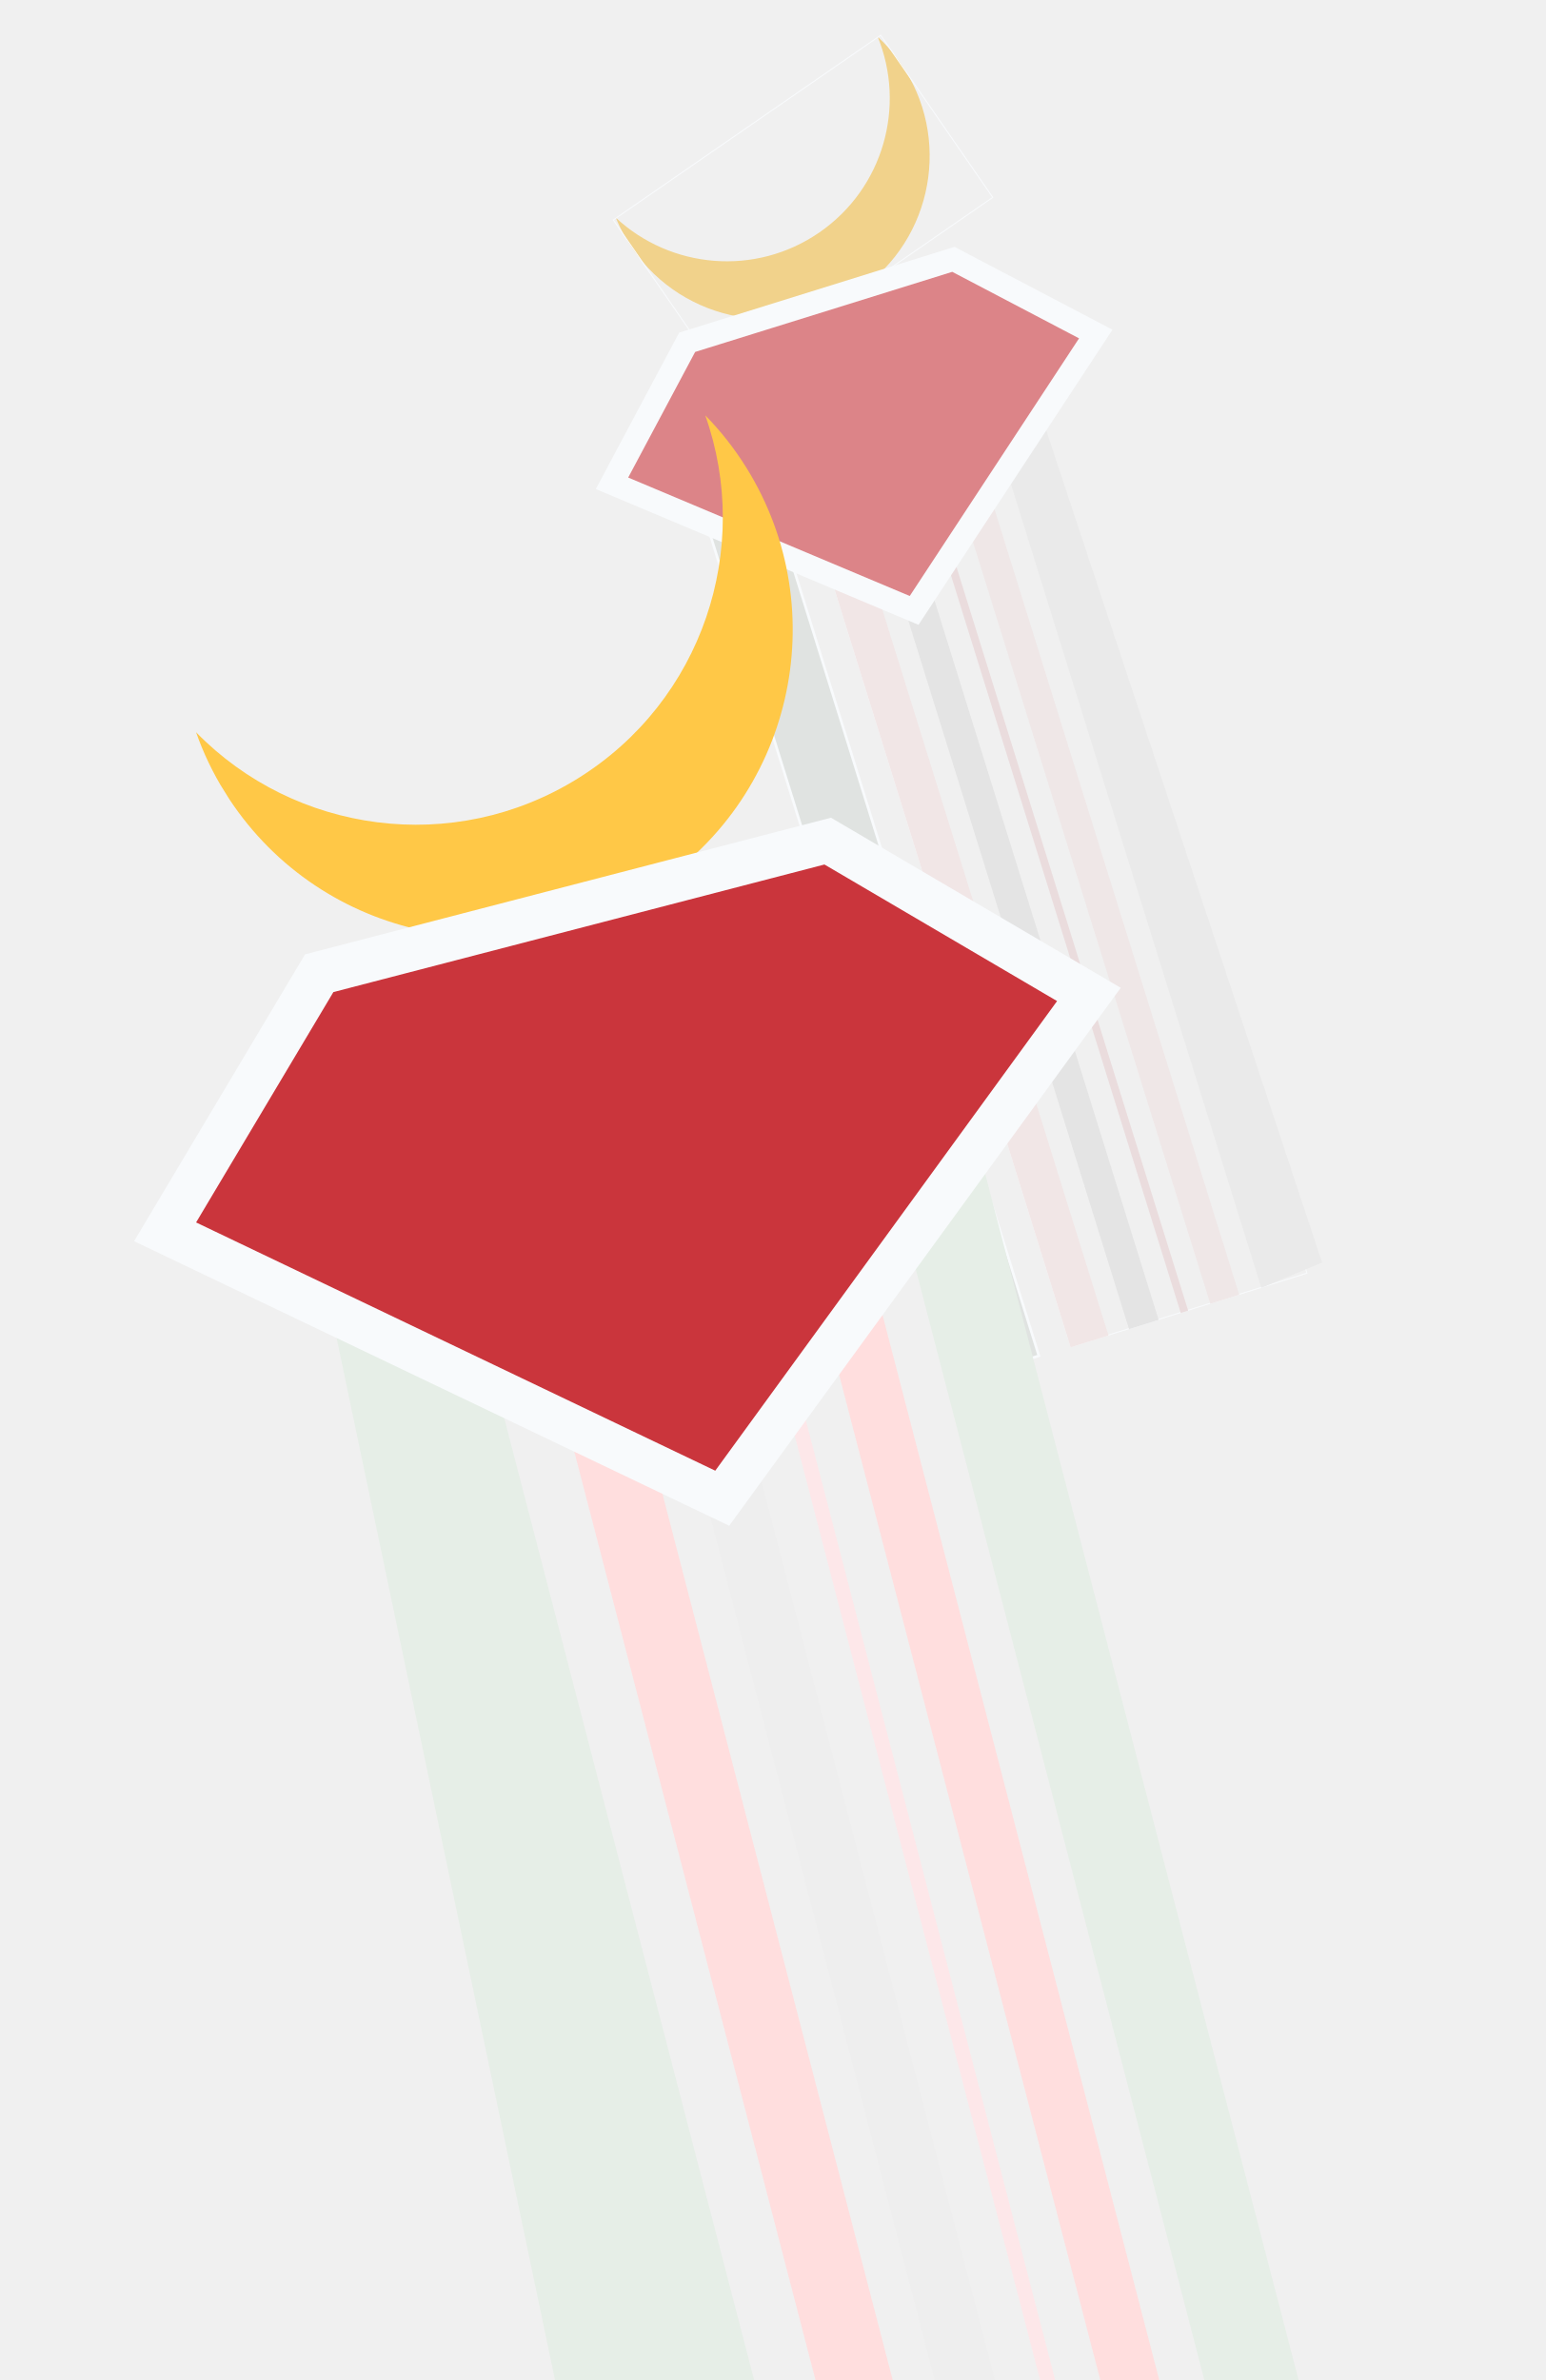
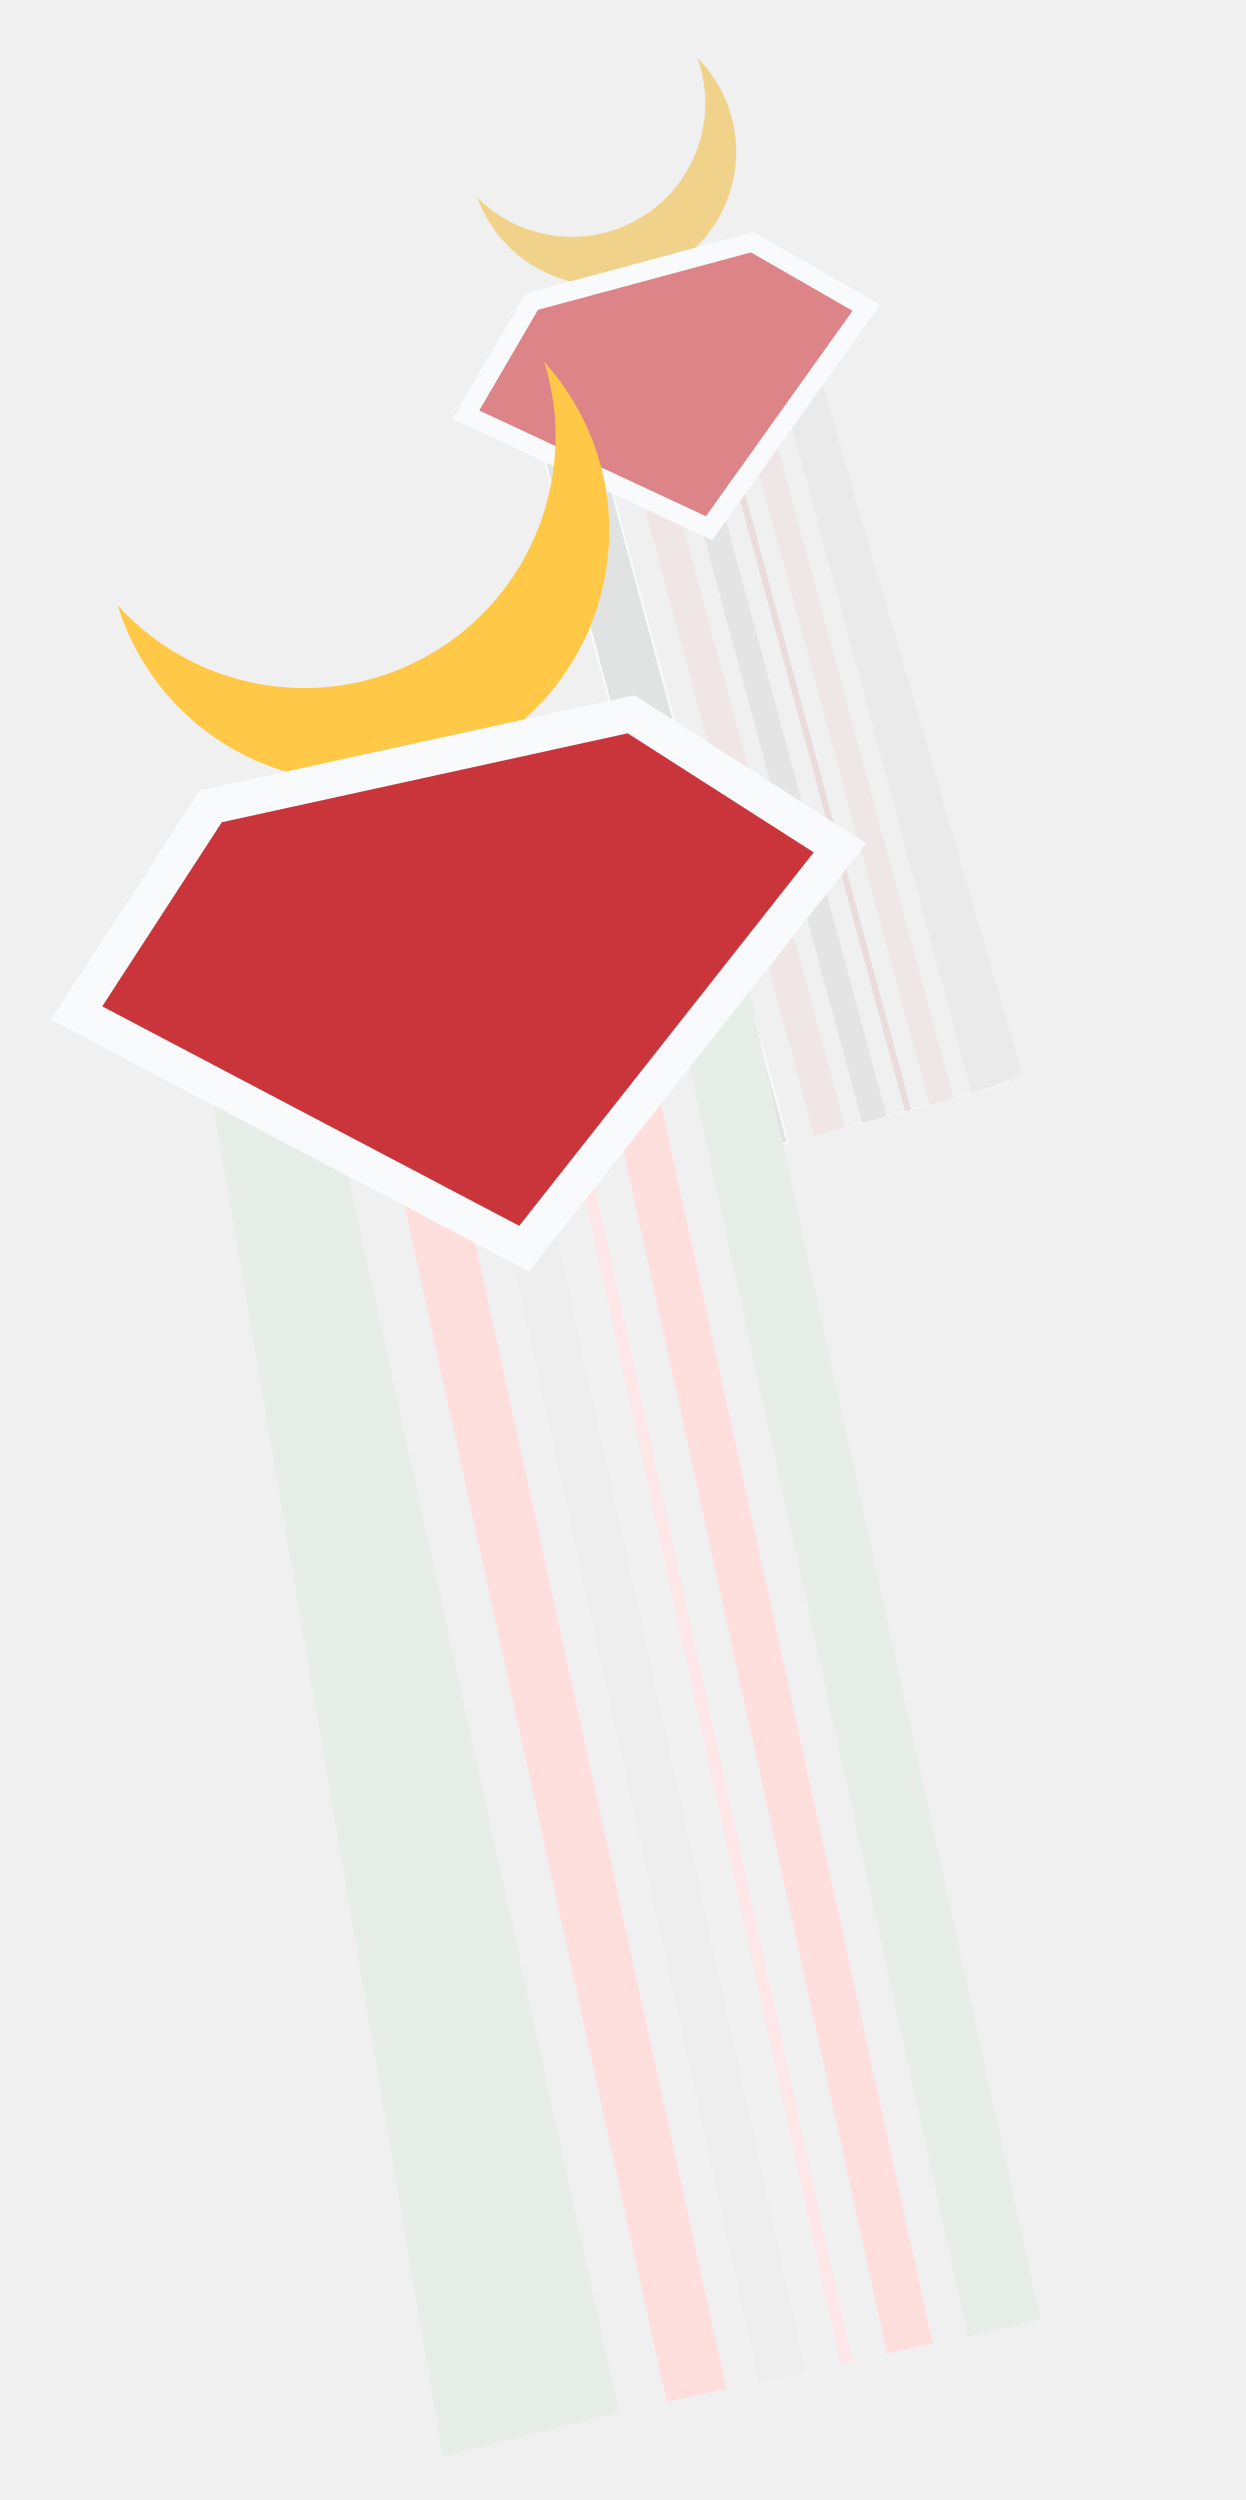
- <svg xmlns="http://www.w3.org/2000/svg" width="515" height="793" viewBox="0 0 515 793" fill="none">
-   <g clip-path="url(#clip0_316_4306)">
-     <path d="M273.03 77.44C294.414 62.667 301.906 35.324 292.443 12.237C295.273 14.854 297.857 17.818 300.138 21.12C317.181 45.79 311.009 79.626 286.322 96.681C261.636 113.736 227.816 107.552 210.762 82.865C208.48 79.563 206.622 76.097 205.176 72.525C223.438 89.533 251.662 92.201 273.03 77.44Z" fill="#F1D28B" />
+ <svg xmlns="http://www.w3.org/2000/svg" width="303" height="608" viewBox="0 0 303 608" fill="none">
+   <g clip-path="url(#clip0_350_2097)">
+     <path d="M156.481 52.522C169.592 44.191 174.694 28.033 169.574 14.028C171.203 15.656 172.679 17.486 173.965 19.51C183.576 34.635 179.113 54.7 163.978 64.318C148.843 73.936 128.787 69.466 119.17 54.331C117.883 52.307 116.853 50.194 116.071 48.027C126.587 58.604 143.381 60.847 156.481 52.522Z" fill="#F1D28B" />
  </g>
-   <rect x="293.455" y="11.732" width="65.676" height="108.288" transform="rotate(55.3617 293.455 11.7323)" stroke="#F8FAFC" stroke-width="0.322" />
-   <rect x="229.92" y="156.533" width="23.173" height="316.43" transform="rotate(-17.303 229.92 156.533)" fill="#E0E3E1" stroke="#F8FAFC" stroke-width="0.875" />
-   <rect x="262.561" y="146.075" width="82.371" height="316.983" transform="rotate(-17.303 262.561 146.075)" stroke="#F8FAFC" stroke-width="0.322" />
-   <rect x="262.359" y="145.969" width="13.214" height="317.305" transform="rotate(-17.303 262.359 145.969)" fill="#F1E6E6" />
-   <rect x="281.824" y="139.905" width="10.334" height="317.305" transform="rotate(-17.303 281.824 139.905)" fill="#E4E4E4" />
-   <rect x="299.06" y="134.535" width="2.587" height="317.305" transform="rotate(-17.303 299.06 134.535)" fill="#EADCDD" />
-   <rect x="308.904" y="131.47" width="10.09" height="317.305" transform="rotate(-17.303 308.904 131.47)" fill="#EFE7E7" />
-   <path d="M325.91 126.172L341.312 121.374L440.525 420.673L420.284 429.117L325.91 126.172Z" fill="#EAEAEA" />
-   <path d="M317.672 86.414L228.962 114.05L203.922 161.031L304.591 203.384L365.109 111.293L317.672 86.414Z" fill="#DC8488" stroke="#F8FAFC" stroke-width="7.721" />
-   <g clip-path="url(#clip1_316_4306)">
-     <path d="M192.586 259.342C234.16 233.465 250.72 182.684 234.991 138.384C240.079 143.564 244.676 149.375 248.672 155.795C278.523 203.754 263.862 266.876 215.869 296.748C167.875 326.621 104.787 311.938 74.915 263.945C70.919 257.526 67.734 250.836 65.334 243.983C98.17 277.635 151.046 285.198 192.586 259.342Z" fill="#FFC847" />
+   <rect x="128.918" y="98.766" width="13.849" height="189.115" transform="rotate(-15.0996 128.918 98.7663)" fill="#E0E3E1" stroke="#F8FAFC" stroke-width="0.523" />
+   <rect x="148.652" y="93.271" width="49.23" height="189.446" transform="rotate(-15.0996 148.652 93.2707)" stroke="#F8FAFC" stroke-width="0.192" />
+   <rect x="148.534" y="93.203" width="7.897" height="189.638" transform="rotate(-15.0996 148.534 93.2029)" fill="#F1E6E6" />
+   <rect x="160.298" y="90.029" width="6.176" height="189.638" transform="rotate(-15.0996 160.298 90.029)" fill="#E4E4E4" />
+   <rect x="170.715" y="87.218" width="1.546" height="189.638" transform="rotate(-15.0996 170.715 87.218)" fill="#EADCDD" />
+   <rect x="176.664" y="85.613" width="6.03" height="189.638" transform="rotate(-15.0996 176.664 85.6133)" fill="#EFE7E7" />
+   <path d="M186.942 82.84L196.25 80.329L248.623 261.353L236.342 265.931L186.942 82.84Z" fill="#EAEAEA" />
+   <path d="M182.936 58.907L129.322 73.373L113.288 100.855L172.436 128.462L210.694 74.855L182.936 58.907Z" fill="#DC8488" stroke="#F8FAFC" stroke-width="4.614" />
+   <g clip-path="url(#clip1_350_2097)">
+     <path d="M104.26 159.307C129.683 144.809 140.739 114.862 132.364 88.044C135.284 91.254 137.895 94.831 140.134 98.757C156.859 128.084 146.653 165.445 117.305 182.182C87.956 198.919 50.617 188.701 33.879 159.352C31.641 155.427 29.892 151.358 28.616 147.211C47.453 168.062 78.857 173.794 104.26 159.307Z" fill="#FFC847" />
  </g>
-   <path d="M103.331 403.714L147.182 392.321L297.51 970.93L226.553 991.609L103.331 403.714Z" fill="#E6EEE7" />
-   <rect x="166.331" y="387.346" width="24.896" height="597.818" transform="rotate(-14.5639 166.331 387.346)" fill="#FFDEDE" />
-   <rect x="203.507" y="377.687" width="19.471" height="597.818" transform="rotate(-14.5639 203.507 377.687)" fill="#EEEEEE" />
-   <rect x="236.431" y="369.134" width="4.874" height="597.818" transform="rotate(-14.5639 236.431 369.134)" fill="#FDE7E9" />
-   <rect x="255.227" y="364.25" width="19.01" height="597.818" transform="rotate(-14.5639 255.227 364.25)" fill="#FFDEDE" />
-   <rect x="287.705" y="355.812" width="30.395" height="597.818" transform="rotate(-14.5639 287.705 355.812)" fill="#E6EEE7" />
-   <path d="M275.796 280.251L106.363 324.271L55.011 410.429L240.647 499.197L362.826 331.341L275.796 280.251Z" fill="#CA353C" stroke="#F8FAFC" stroke-width="14.546" />
+   <path d="M47.638 243.477L74.088 237.681L150.569 586.687L107.718 597.406L47.638 243.477Z" fill="#E6EEE7" />
+   <rect x="85.638" y="235.149" width="14.879" height="357.288" transform="rotate(-12.3604 85.6384 235.149)" fill="#FFDEDE" />
+   <rect x="108.062" y="230.235" width="11.637" height="357.288" transform="rotate(-12.3604 108.062 230.235)" fill="#EEEEEE" />
+   <rect x="127.921" y="225.884" width="2.913" height="357.288" transform="rotate(-12.3604 127.921 225.884)" fill="#FDE7E9" />
+   <rect x="139.259" y="223.399" width="11.361" height="357.288" transform="rotate(-12.3604 139.259 223.399)" fill="#FFDEDE" />
+   <rect x="158.849" y="219.106" width="18.166" height="357.288" transform="rotate(-12.3604 158.849 219.106)" fill="#E6EEE7" />
+   <path d="M153.473 173.706L51.274 196.102L18.626 246.377L127.45 303.656L204.274 206.218L153.473 173.706Z" fill="#CA353C" stroke="#F8FAFC" stroke-width="8.694" />
  <defs>
-     <clipPath id="clip0_316_4306">
-       <rect x="293.496" y="11.508" width="65.998" height="108.61" transform="rotate(55.3617 293.496 11.5085)" fill="white" />
+     <clipPath id="clip0_350_2097">
+       <rect width="39.444" height="64.911" fill="white" transform="translate(170.219 13.6172) rotate(57.5652)" />
    </clipPath>
-     <clipPath id="clip1_316_4306">
-       <rect width="124.343" height="204.626" fill="white" transform="translate(237.04 137.108) rotate(58.1008)" />
+     <clipPath id="clip1_350_2097">
+       <rect width="74.314" height="122.295" fill="white" transform="translate(133.616 87.3295) rotate(60.3043)" />
    </clipPath>
  </defs>
</svg>
